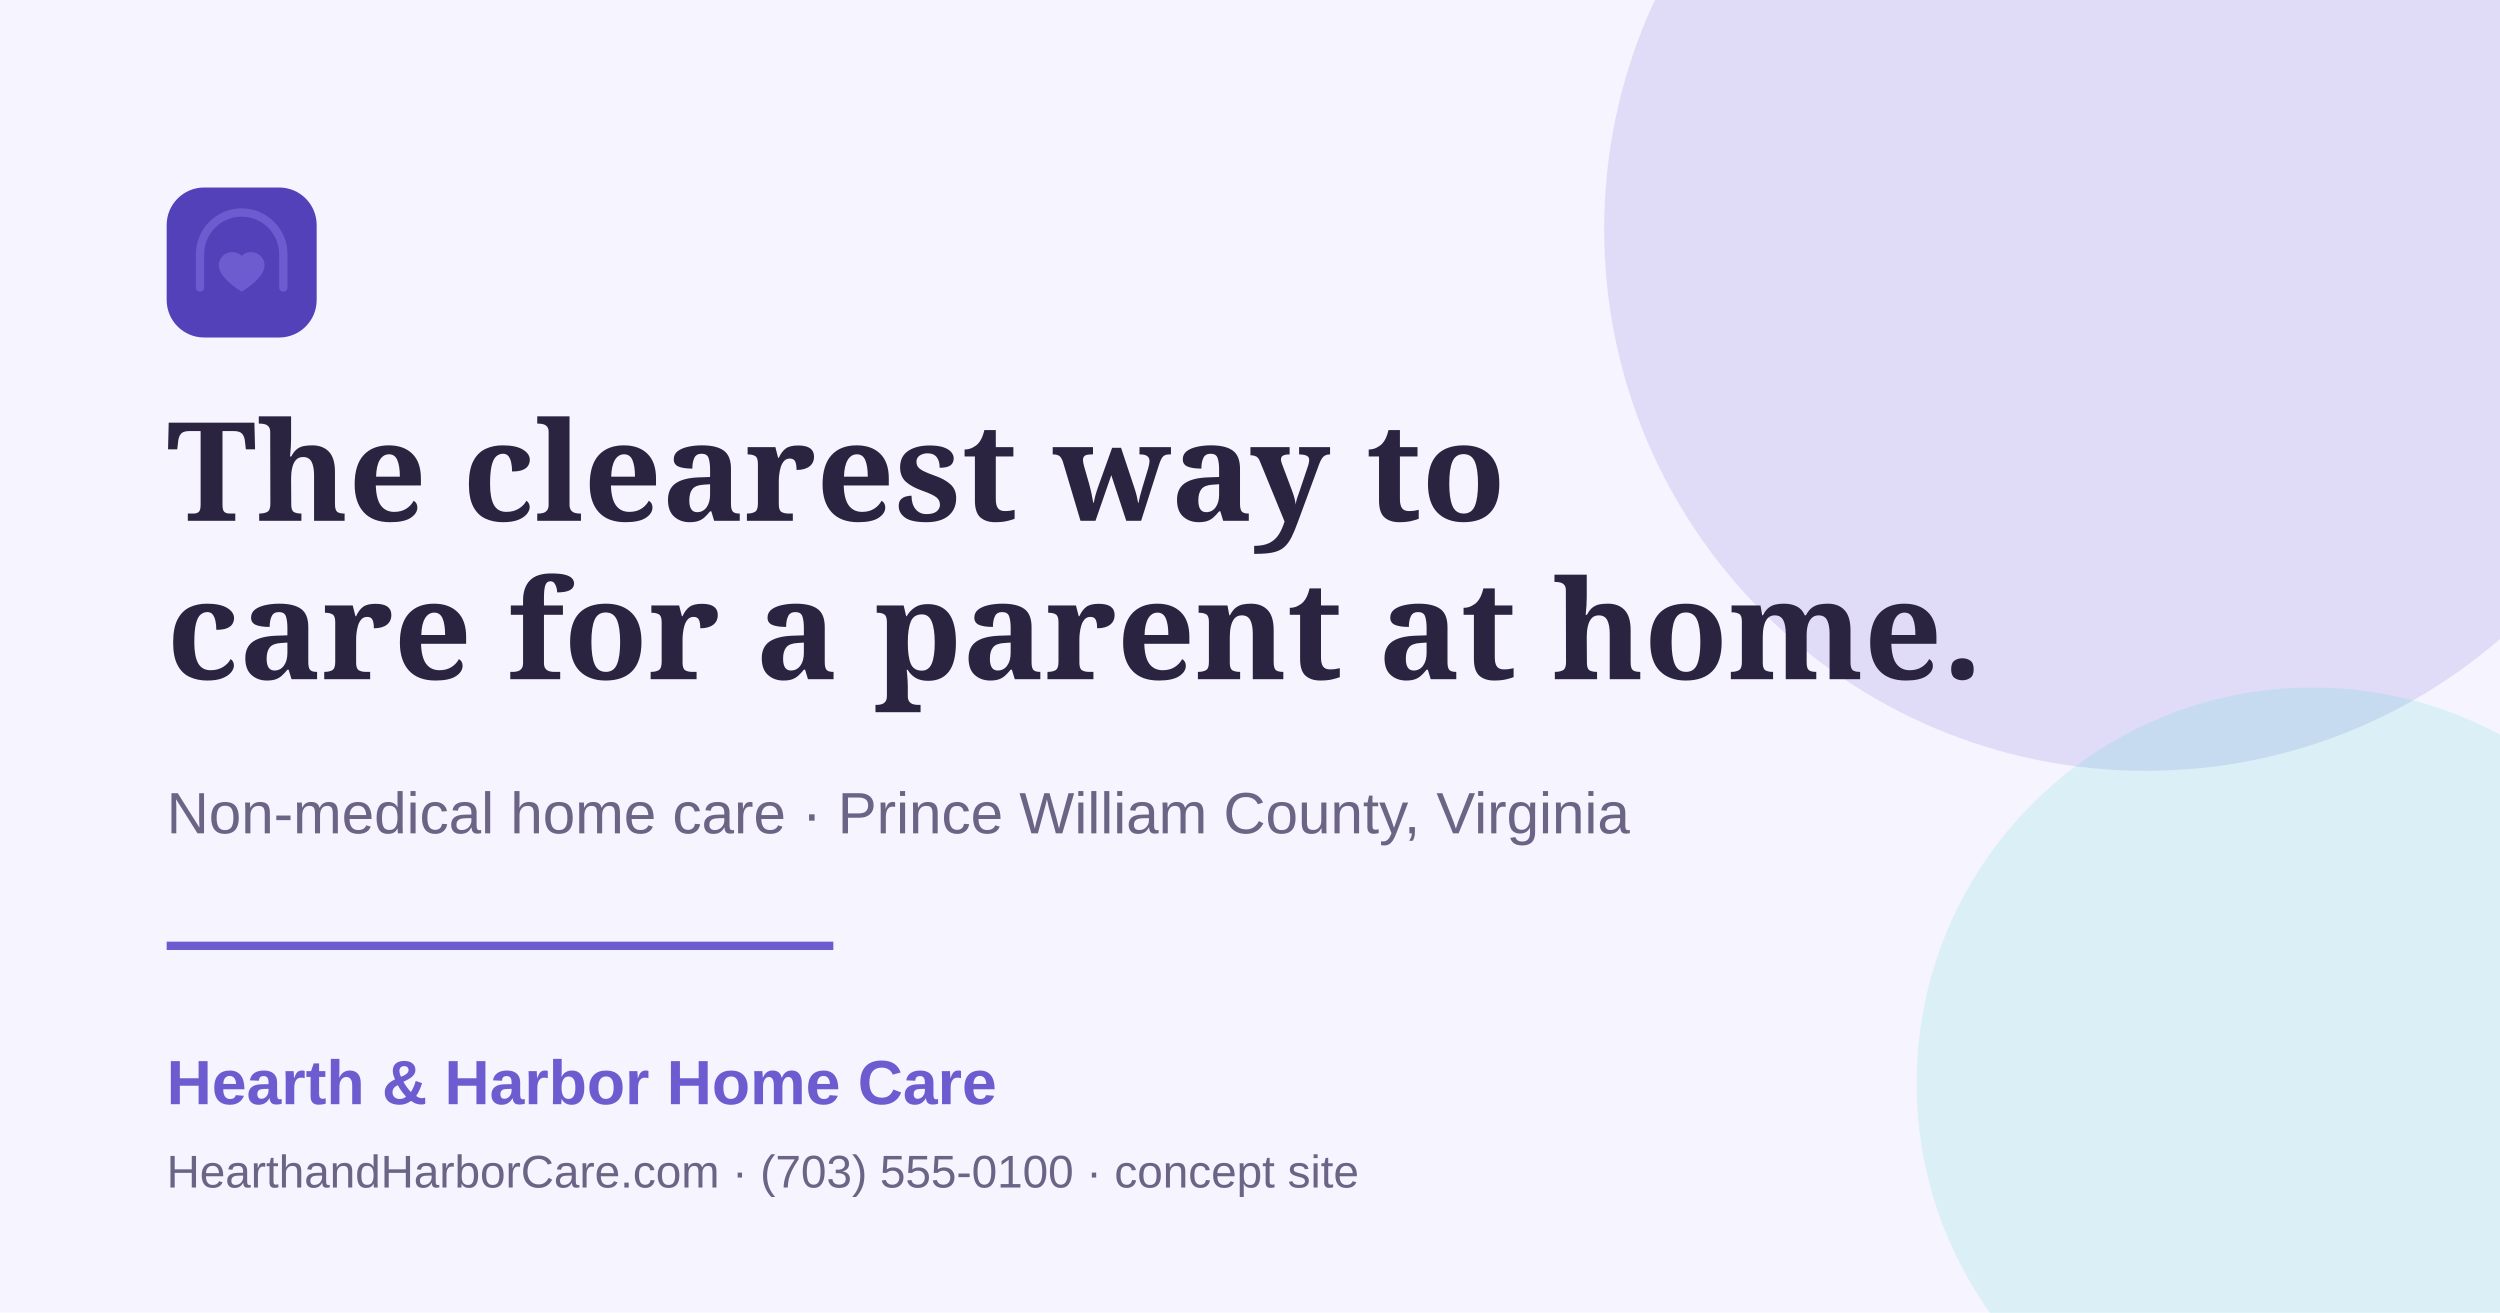
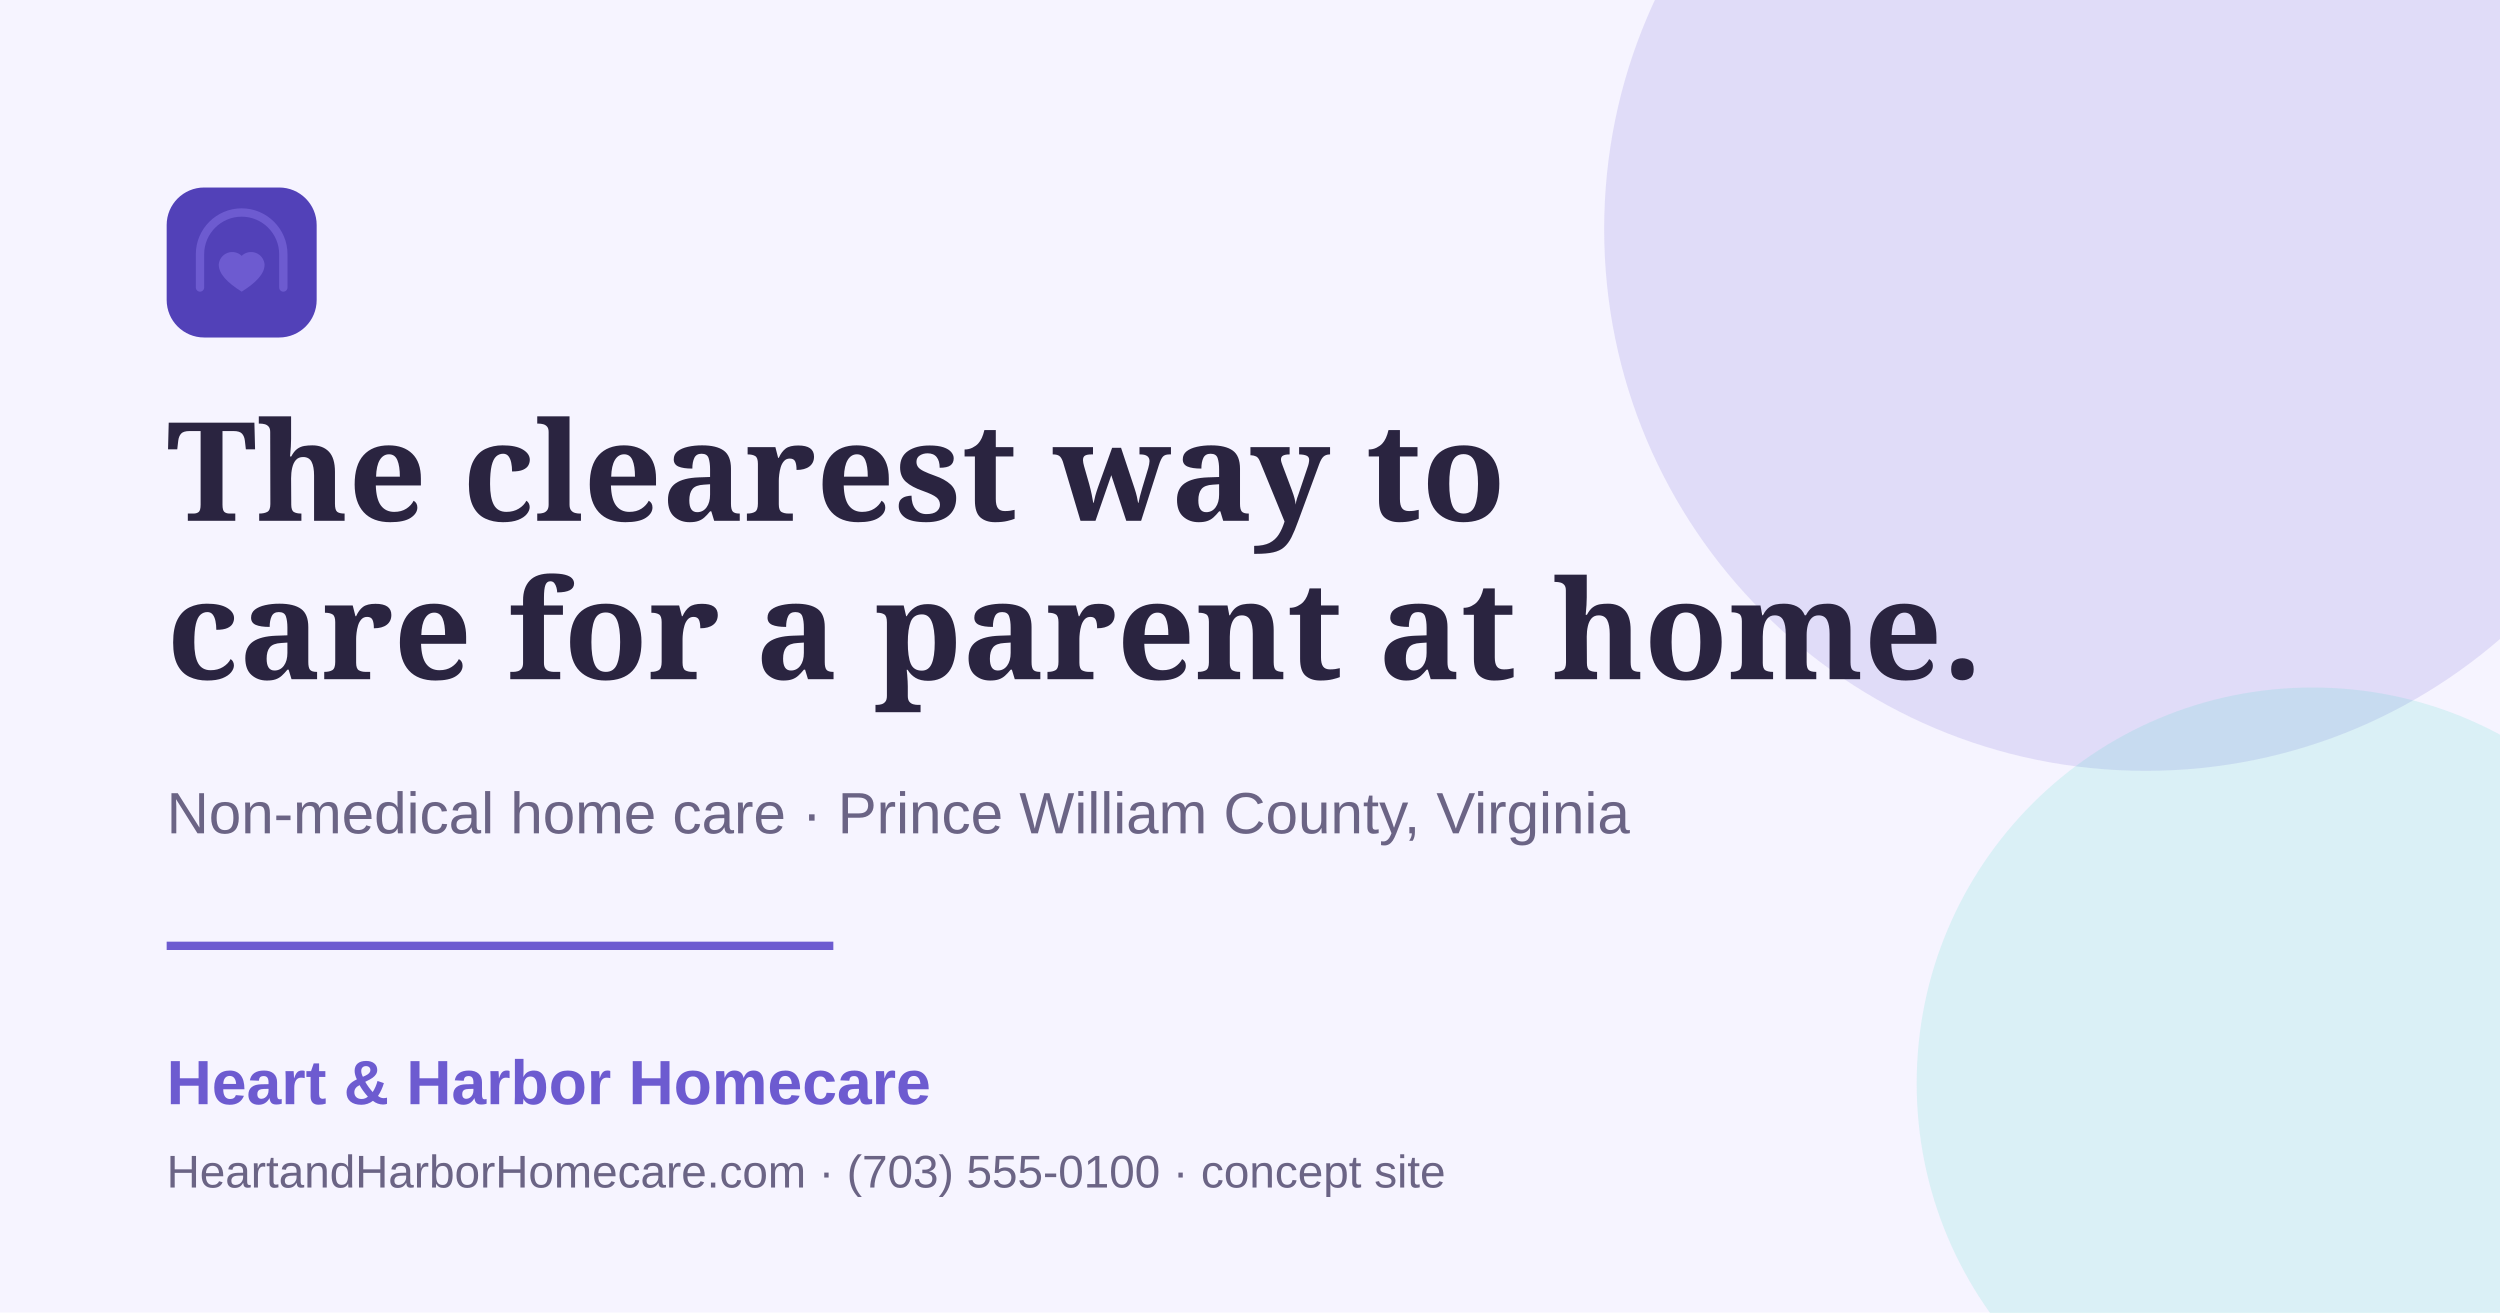
<svg xmlns="http://www.w3.org/2000/svg" width="1200" height="630" viewBox="0 0 1200 630">
  <rect width="1200" height="630" fill="#F6F4FF" />
  <circle cx="1030" cy="110" r="260" fill="#6D5BD0" opacity=".16" />
  <circle cx="1110" cy="520" r="190" fill="#2DD4BF" opacity=".14" />
  <g transform="translate(80 90)">
    <rect width="72" height="72" rx="18" fill="#5241B8" />
    <path d="M16 48V32c0-11 9-20 20-20s20 9 20 20v16" fill="none" stroke="#6D5BD0" stroke-width="4" stroke-linecap="round" />
    <path d="M36 50c-7-4.4-11-8.6-11-13a6.5 6.5 0 0 1 11-4.2 6.5 6.5 0 0 1 11 4.2c0 4.4-4 8.6-11 13Z" fill="#6D5BD0" />
  </g>
  <text x="80" y="250" font-family="Georgia, serif" font-size="66" font-weight="700" fill="#2A2440">The clearest way to</text>
  <text x="80" y="326" font-family="Georgia, serif" font-size="66" font-weight="700" fill="#2A2440">care for a parent at home.</text>
  <text x="80" y="400" font-family="Arial, sans-serif" font-size="28" fill="#6B6485">Non-medical home care · Prince William County, Virginia</text>
  <rect x="80" y="452" width="320" height="4" fill="#6D5BD0" />
-   <text x="80" y="530" font-family="Arial, sans-serif" font-size="30" font-weight="700" fill="#6D5BD0">Hearth &amp; Harbor Home Care</text>
-   <text x="80" y="570" font-family="Arial, sans-serif" font-size="22" fill="#6B6485">HearthandHarborCare.com · (703) 555-0100 · concept site</text>
+   <text x="80" y="530" font-family="Arial, sans-serif" font-size="30" font-weight="700" fill="#6D5BD0">Heart &amp; Harbor Homecare</text>
+   <text x="80" y="570" font-family="Arial, sans-serif" font-size="22" fill="#6B6485">HeartandHarborHomecare.com · (703) 555-0100 · concept site</text>
</svg>
